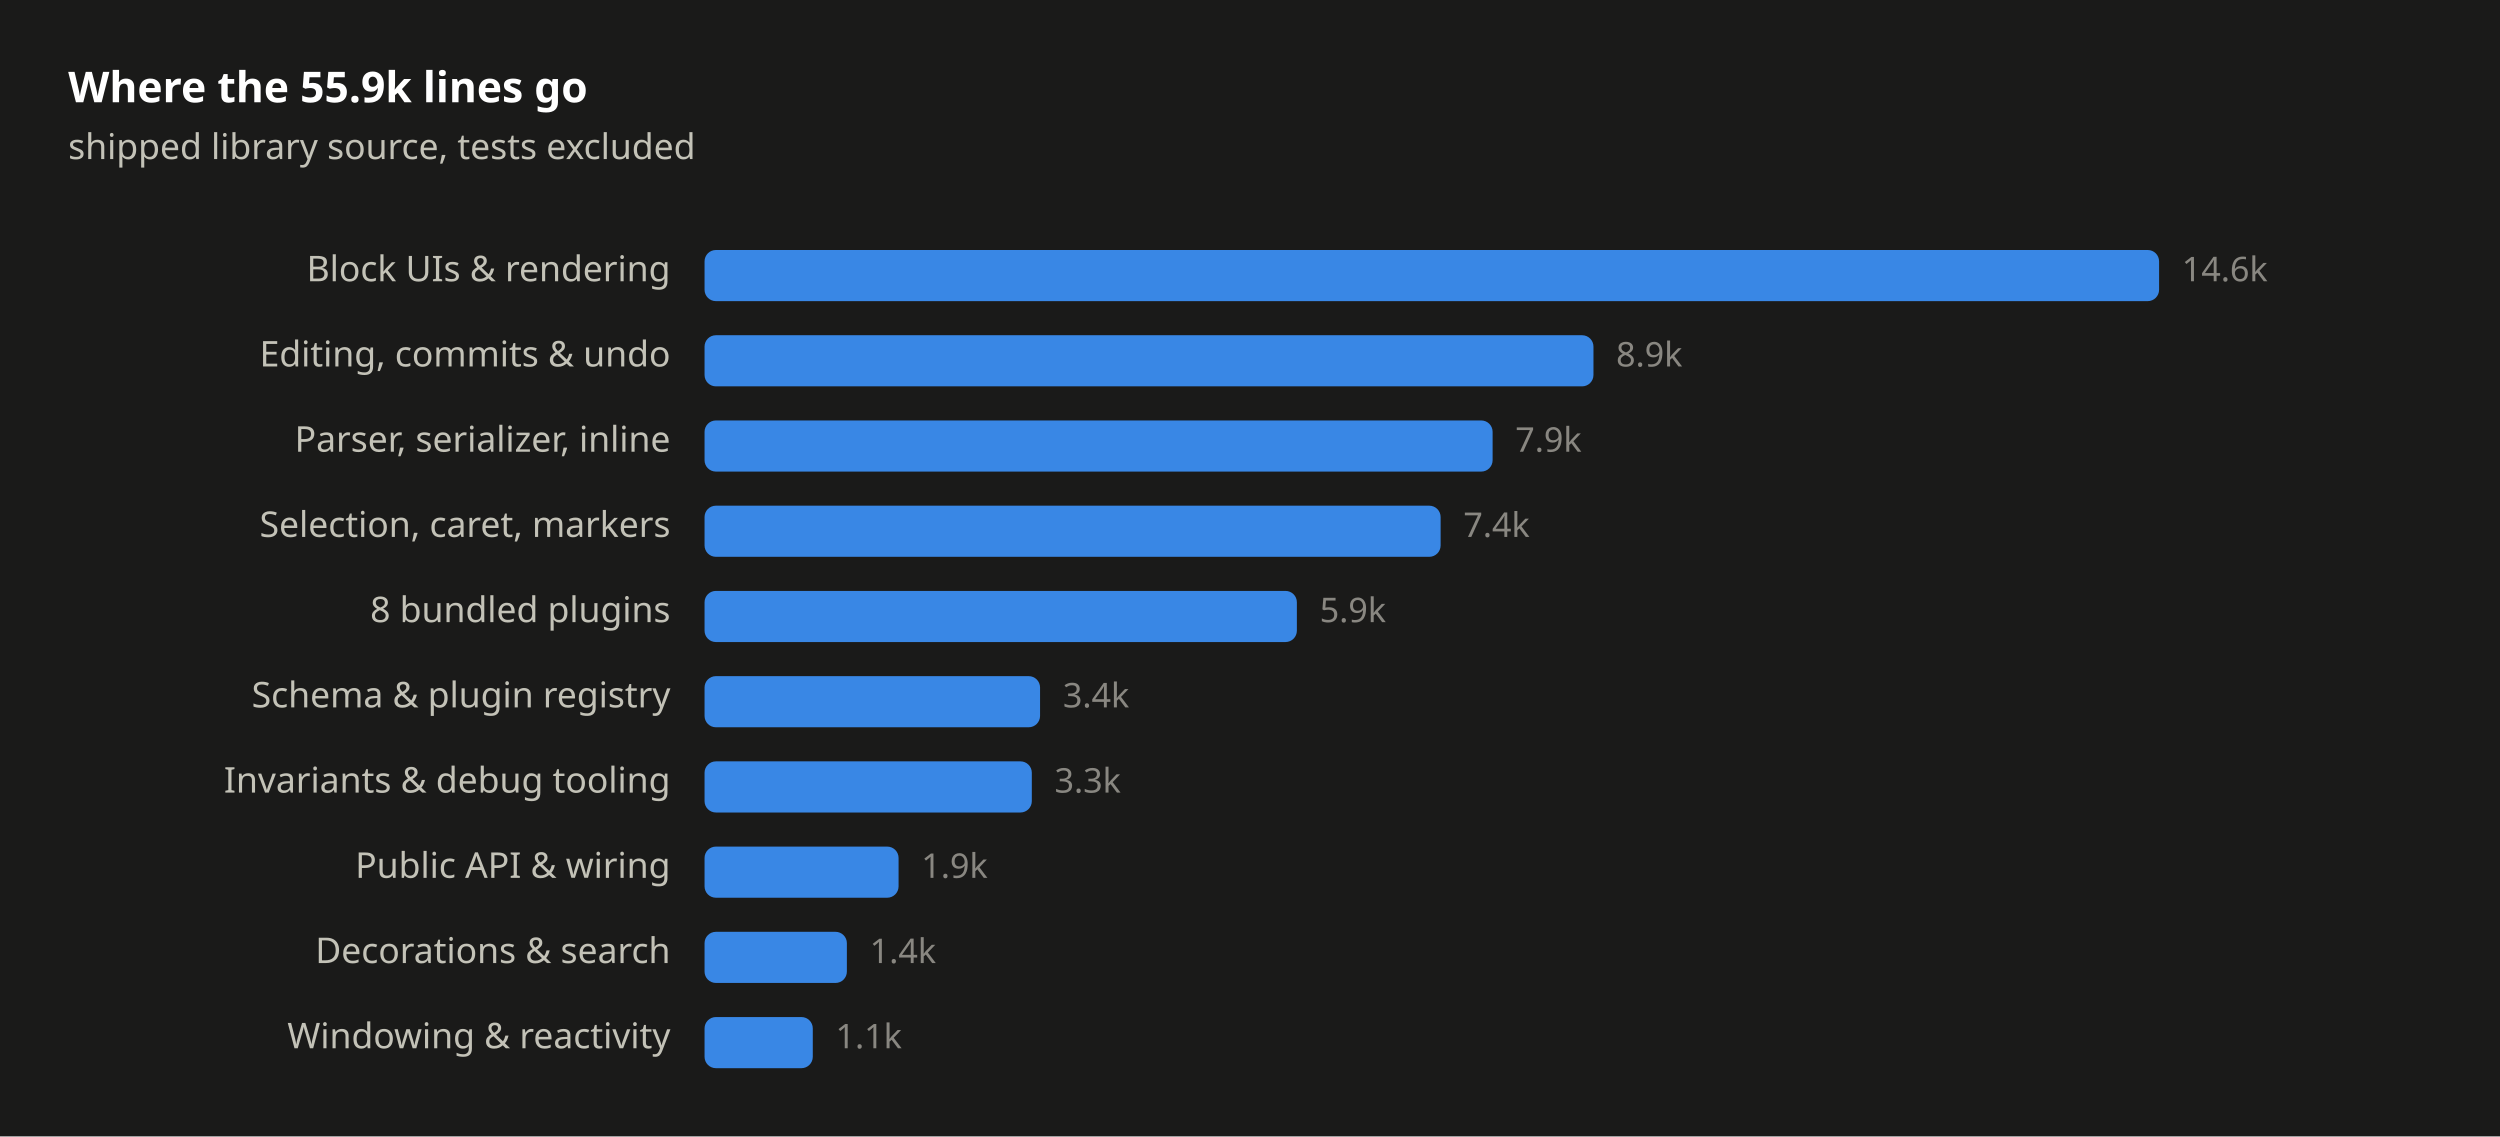
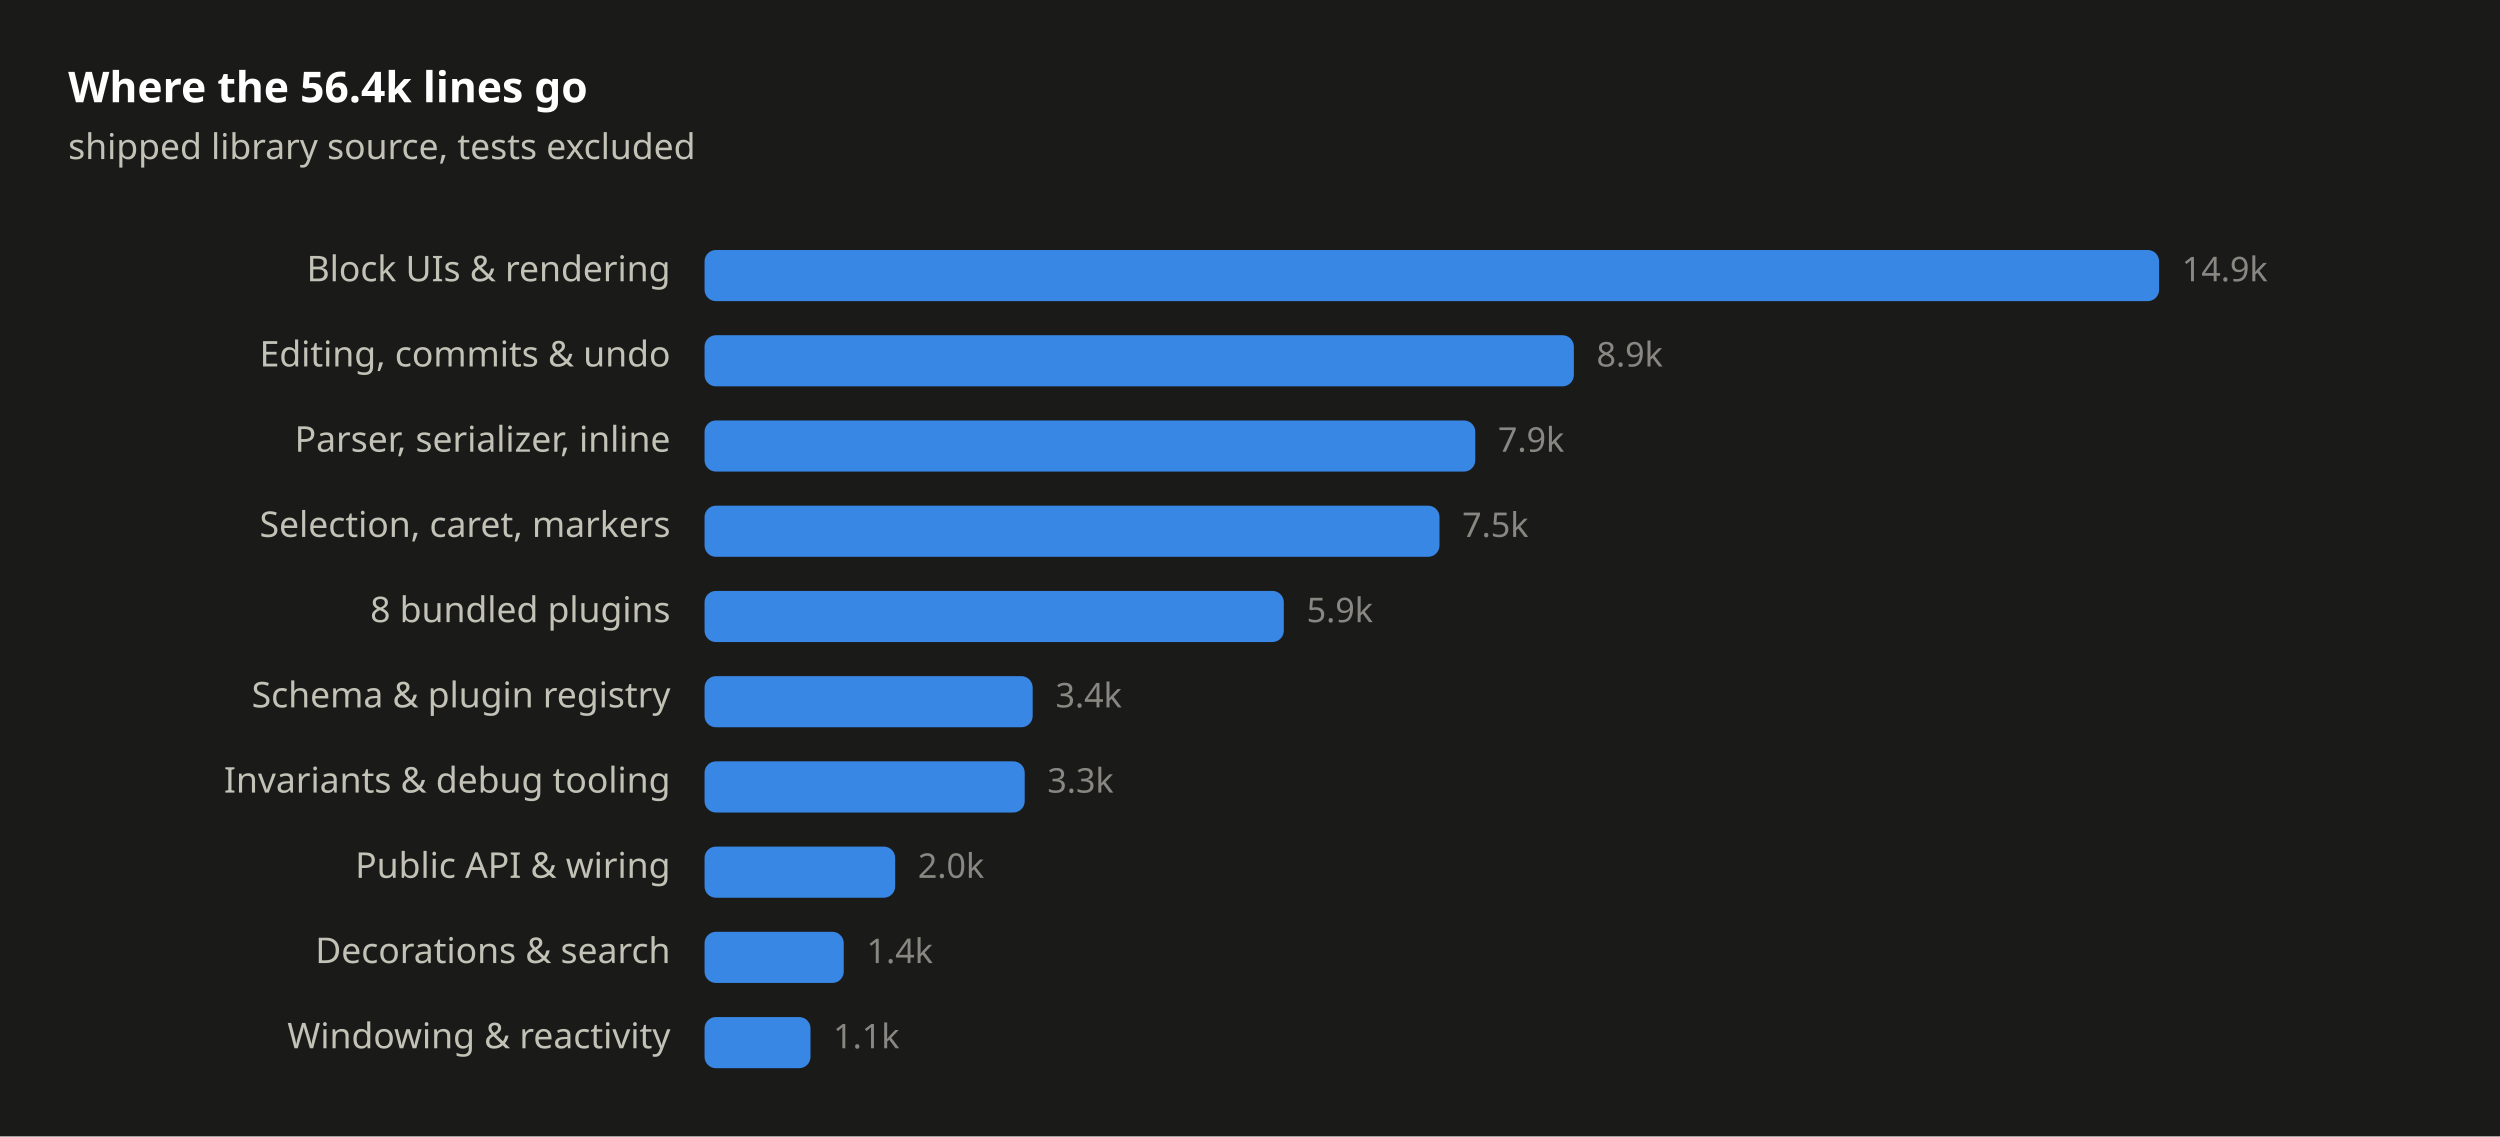
- <svg xmlns="http://www.w3.org/2000/svg" width="880" height="400" viewBox="0 0 880 400" role="img" aria-label="Library source by area: Block UIs &amp; rendering 14.6k, Editing, commits &amp; undo 8.9k, Parser, serializer, inline 7.9k, Selection, caret, markers 7.4k, 8 bundled plugins 5.9k, Schema &amp; plugin registry 3.4k, Invariants &amp; debug tooling 3.3k, Public API &amp; wiring 1.9k, Decorations &amp; search 1.4k, Windowing &amp; reactivity 1.1k. About 55.9k lines total.">
+ <svg xmlns="http://www.w3.org/2000/svg" width="880" height="400" viewBox="0 0 880 400" role="img" aria-label="Library source by area: Block UIs &amp; rendering 14.9k, Editing, commits &amp; undo 8.9k, Parser, serializer, inline 7.9k, Selection, caret, markers 7.5k, 8 bundled plugins 5.9k, Schema &amp; plugin registry 3.4k, Invariants &amp; debug tooling 3.3k, Public API &amp; wiring 2.0k, Decorations &amp; search 1.4k, Windowing &amp; reactivity 1.1k. About 56.4k lines total.">
  <rect width="880" height="400" fill="#1a1a19" />
-   <text x="24" y="36" font-family="system-ui, sans-serif" font-size="15" font-weight="600" fill="#ffffff" text-anchor="start">Where the 55.9k lines go</text>
+   <text x="24" y="36" font-family="system-ui, sans-serif" font-size="15" font-weight="600" fill="#ffffff" text-anchor="start">Where the 56.4k lines go</text>
  <text x="24" y="56" font-family="system-ui, sans-serif" font-size="12.5" font-weight="400" fill="#c3c2b7" text-anchor="start">shipped library source, tests excluded</text>
  <text x="236" y="99" font-family="system-ui, sans-serif" font-size="12.5" font-weight="400" fill="#c3c2b7" text-anchor="end">Block UIs &amp; rendering</text>
  <rect x="248" y="88" width="512.0" height="18" rx="4" fill="#3987e5" />
-   <text x="768" y="99" font-family="system-ui, sans-serif" font-size="12" font-weight="400" fill="#898781" text-anchor="start" style="font-variant-numeric:tabular-nums">14.6k</text>
+   <text x="768" y="99" font-family="system-ui, sans-serif" font-size="12" font-weight="400" fill="#898781" text-anchor="start" style="font-variant-numeric:tabular-nums">14.9k</text>
  <text x="236" y="129" font-family="system-ui, sans-serif" font-size="12.5" font-weight="400" fill="#c3c2b7" text-anchor="end">Editing, commits &amp; undo</text>
-   <rect x="248" y="118" width="312.9" height="18" rx="4" fill="#3987e5" />
-   <text x="568.86" y="129" font-family="system-ui, sans-serif" font-size="12" font-weight="400" fill="#898781" text-anchor="start" style="font-variant-numeric:tabular-nums">8.9k</text>
+   <rect x="248" y="118" width="306.0" height="18" rx="4" fill="#3987e5" />
+   <text x="561.965" y="129" font-family="system-ui, sans-serif" font-size="12" font-weight="400" fill="#898781" text-anchor="start" style="font-variant-numeric:tabular-nums">8.9k</text>
  <text x="236" y="159" font-family="system-ui, sans-serif" font-size="12.5" font-weight="400" fill="#c3c2b7" text-anchor="end">Parser, serializer, inline</text>
-   <rect x="248" y="148" width="277.4" height="18" rx="4" fill="#3987e5" />
-   <text x="533.373" y="159" font-family="system-ui, sans-serif" font-size="12" font-weight="400" fill="#898781" text-anchor="start" style="font-variant-numeric:tabular-nums">7.9k</text>
+   <rect x="248" y="148" width="271.3" height="18" rx="4" fill="#3987e5" />
+   <text x="527.261" y="159" font-family="system-ui, sans-serif" font-size="12" font-weight="400" fill="#898781" text-anchor="start" style="font-variant-numeric:tabular-nums">7.9k</text>
  <text x="236" y="189" font-family="system-ui, sans-serif" font-size="12.5" font-weight="400" fill="#c3c2b7" text-anchor="end">Selection, caret, markers</text>
-   <rect x="248" y="178" width="259.1" height="18" rx="4" fill="#3987e5" />
-   <text x="515.103" y="189" font-family="system-ui, sans-serif" font-size="12" font-weight="400" fill="#898781" text-anchor="start" style="font-variant-numeric:tabular-nums">7.4k</text>
+   <rect x="248" y="178" width="258.7" height="18" rx="4" fill="#3987e5" />
+   <text x="514.675" y="189" font-family="system-ui, sans-serif" font-size="12" font-weight="400" fill="#898781" text-anchor="start" style="font-variant-numeric:tabular-nums">7.5k</text>
  <text x="236" y="219" font-family="system-ui, sans-serif" font-size="12.5" font-weight="400" fill="#c3c2b7" text-anchor="end">8 bundled plugins</text>
-   <rect x="248" y="208" width="208.5" height="18" rx="4" fill="#3987e5" />
-   <text x="464.538" y="219" font-family="system-ui, sans-serif" font-size="12" font-weight="400" fill="#898781" text-anchor="start" style="font-variant-numeric:tabular-nums">5.9k</text>
+   <rect x="248" y="208" width="203.9" height="18" rx="4" fill="#3987e5" />
+   <text x="459.943" y="219" font-family="system-ui, sans-serif" font-size="12" font-weight="400" fill="#898781" text-anchor="start" style="font-variant-numeric:tabular-nums">5.9k</text>
  <text x="236" y="249" font-family="system-ui, sans-serif" font-size="12.5" font-weight="400" fill="#c3c2b7" text-anchor="end">Schema &amp; plugin registry</text>
-   <rect x="248" y="238" width="118.1" height="18" rx="4" fill="#3987e5" />
-   <text x="374.138" y="249" font-family="system-ui, sans-serif" font-size="12" font-weight="400" fill="#898781" text-anchor="start" style="font-variant-numeric:tabular-nums">3.4k</text>
+   <rect x="248" y="238" width="115.5" height="18" rx="4" fill="#3987e5" />
+   <text x="371.534" y="249" font-family="system-ui, sans-serif" font-size="12" font-weight="400" fill="#898781" text-anchor="start" style="font-variant-numeric:tabular-nums">3.4k</text>
  <text x="236" y="279" font-family="system-ui, sans-serif" font-size="12.5" font-weight="400" fill="#c3c2b7" text-anchor="end">Invariants &amp; debug tooling</text>
-   <rect x="248" y="268" width="115.2" height="18" rx="4" fill="#3987e5" />
-   <text x="371.192" y="279" font-family="system-ui, sans-serif" font-size="12" font-weight="400" fill="#898781" text-anchor="start" style="font-variant-numeric:tabular-nums">3.3k</text>
+   <rect x="248" y="268" width="112.7" height="18" rx="4" fill="#3987e5" />
+   <text x="368.654" y="279" font-family="system-ui, sans-serif" font-size="12" font-weight="400" fill="#898781" text-anchor="start" style="font-variant-numeric:tabular-nums">3.3k</text>
  <text x="236" y="309" font-family="system-ui, sans-serif" font-size="12.5" font-weight="400" fill="#c3c2b7" text-anchor="end">Public API &amp; wiring</text>
-   <rect x="248" y="298" width="68.3" height="18" rx="4" fill="#3987e5" />
-   <text x="324.309" y="309" font-family="system-ui, sans-serif" font-size="12" font-weight="400" fill="#898781" text-anchor="start" style="font-variant-numeric:tabular-nums">1.9k</text>
+   <rect x="248" y="298" width="67.1" height="18" rx="4" fill="#3987e5" />
+   <text x="323.078" y="309" font-family="system-ui, sans-serif" font-size="12" font-weight="400" fill="#898781" text-anchor="start" style="font-variant-numeric:tabular-nums">2.0k</text>
  <text x="236" y="339" font-family="system-ui, sans-serif" font-size="12.5" font-weight="400" fill="#c3c2b7" text-anchor="end">Decorations &amp; search</text>
-   <rect x="248" y="328" width="50.1" height="18" rx="4" fill="#3987e5" />
-   <text x="306.145" y="339" font-family="system-ui, sans-serif" font-size="12" font-weight="400" fill="#898781" text-anchor="start" style="font-variant-numeric:tabular-nums">1.4k</text>
+   <rect x="248" y="328" width="49.0" height="18" rx="4" fill="#3987e5" />
+   <text x="305.04" y="339" font-family="system-ui, sans-serif" font-size="12" font-weight="400" fill="#898781" text-anchor="start" style="font-variant-numeric:tabular-nums">1.4k</text>
  <text x="236" y="369" font-family="system-ui, sans-serif" font-size="12.5" font-weight="400" fill="#c3c2b7" text-anchor="end">Windowing &amp; reactivity</text>
-   <rect x="248" y="358" width="38.1" height="18" rx="4" fill="#3987e5" />
-   <text x="294.117" y="369" font-family="system-ui, sans-serif" font-size="12" font-weight="400" fill="#898781" text-anchor="start" style="font-variant-numeric:tabular-nums">1.1k</text>
+   <rect x="248" y="358" width="37.3" height="18" rx="4" fill="#3987e5" />
+   <text x="293.277" y="369" font-family="system-ui, sans-serif" font-size="12" font-weight="400" fill="#898781" text-anchor="start" style="font-variant-numeric:tabular-nums">1.1k</text>
</svg>
